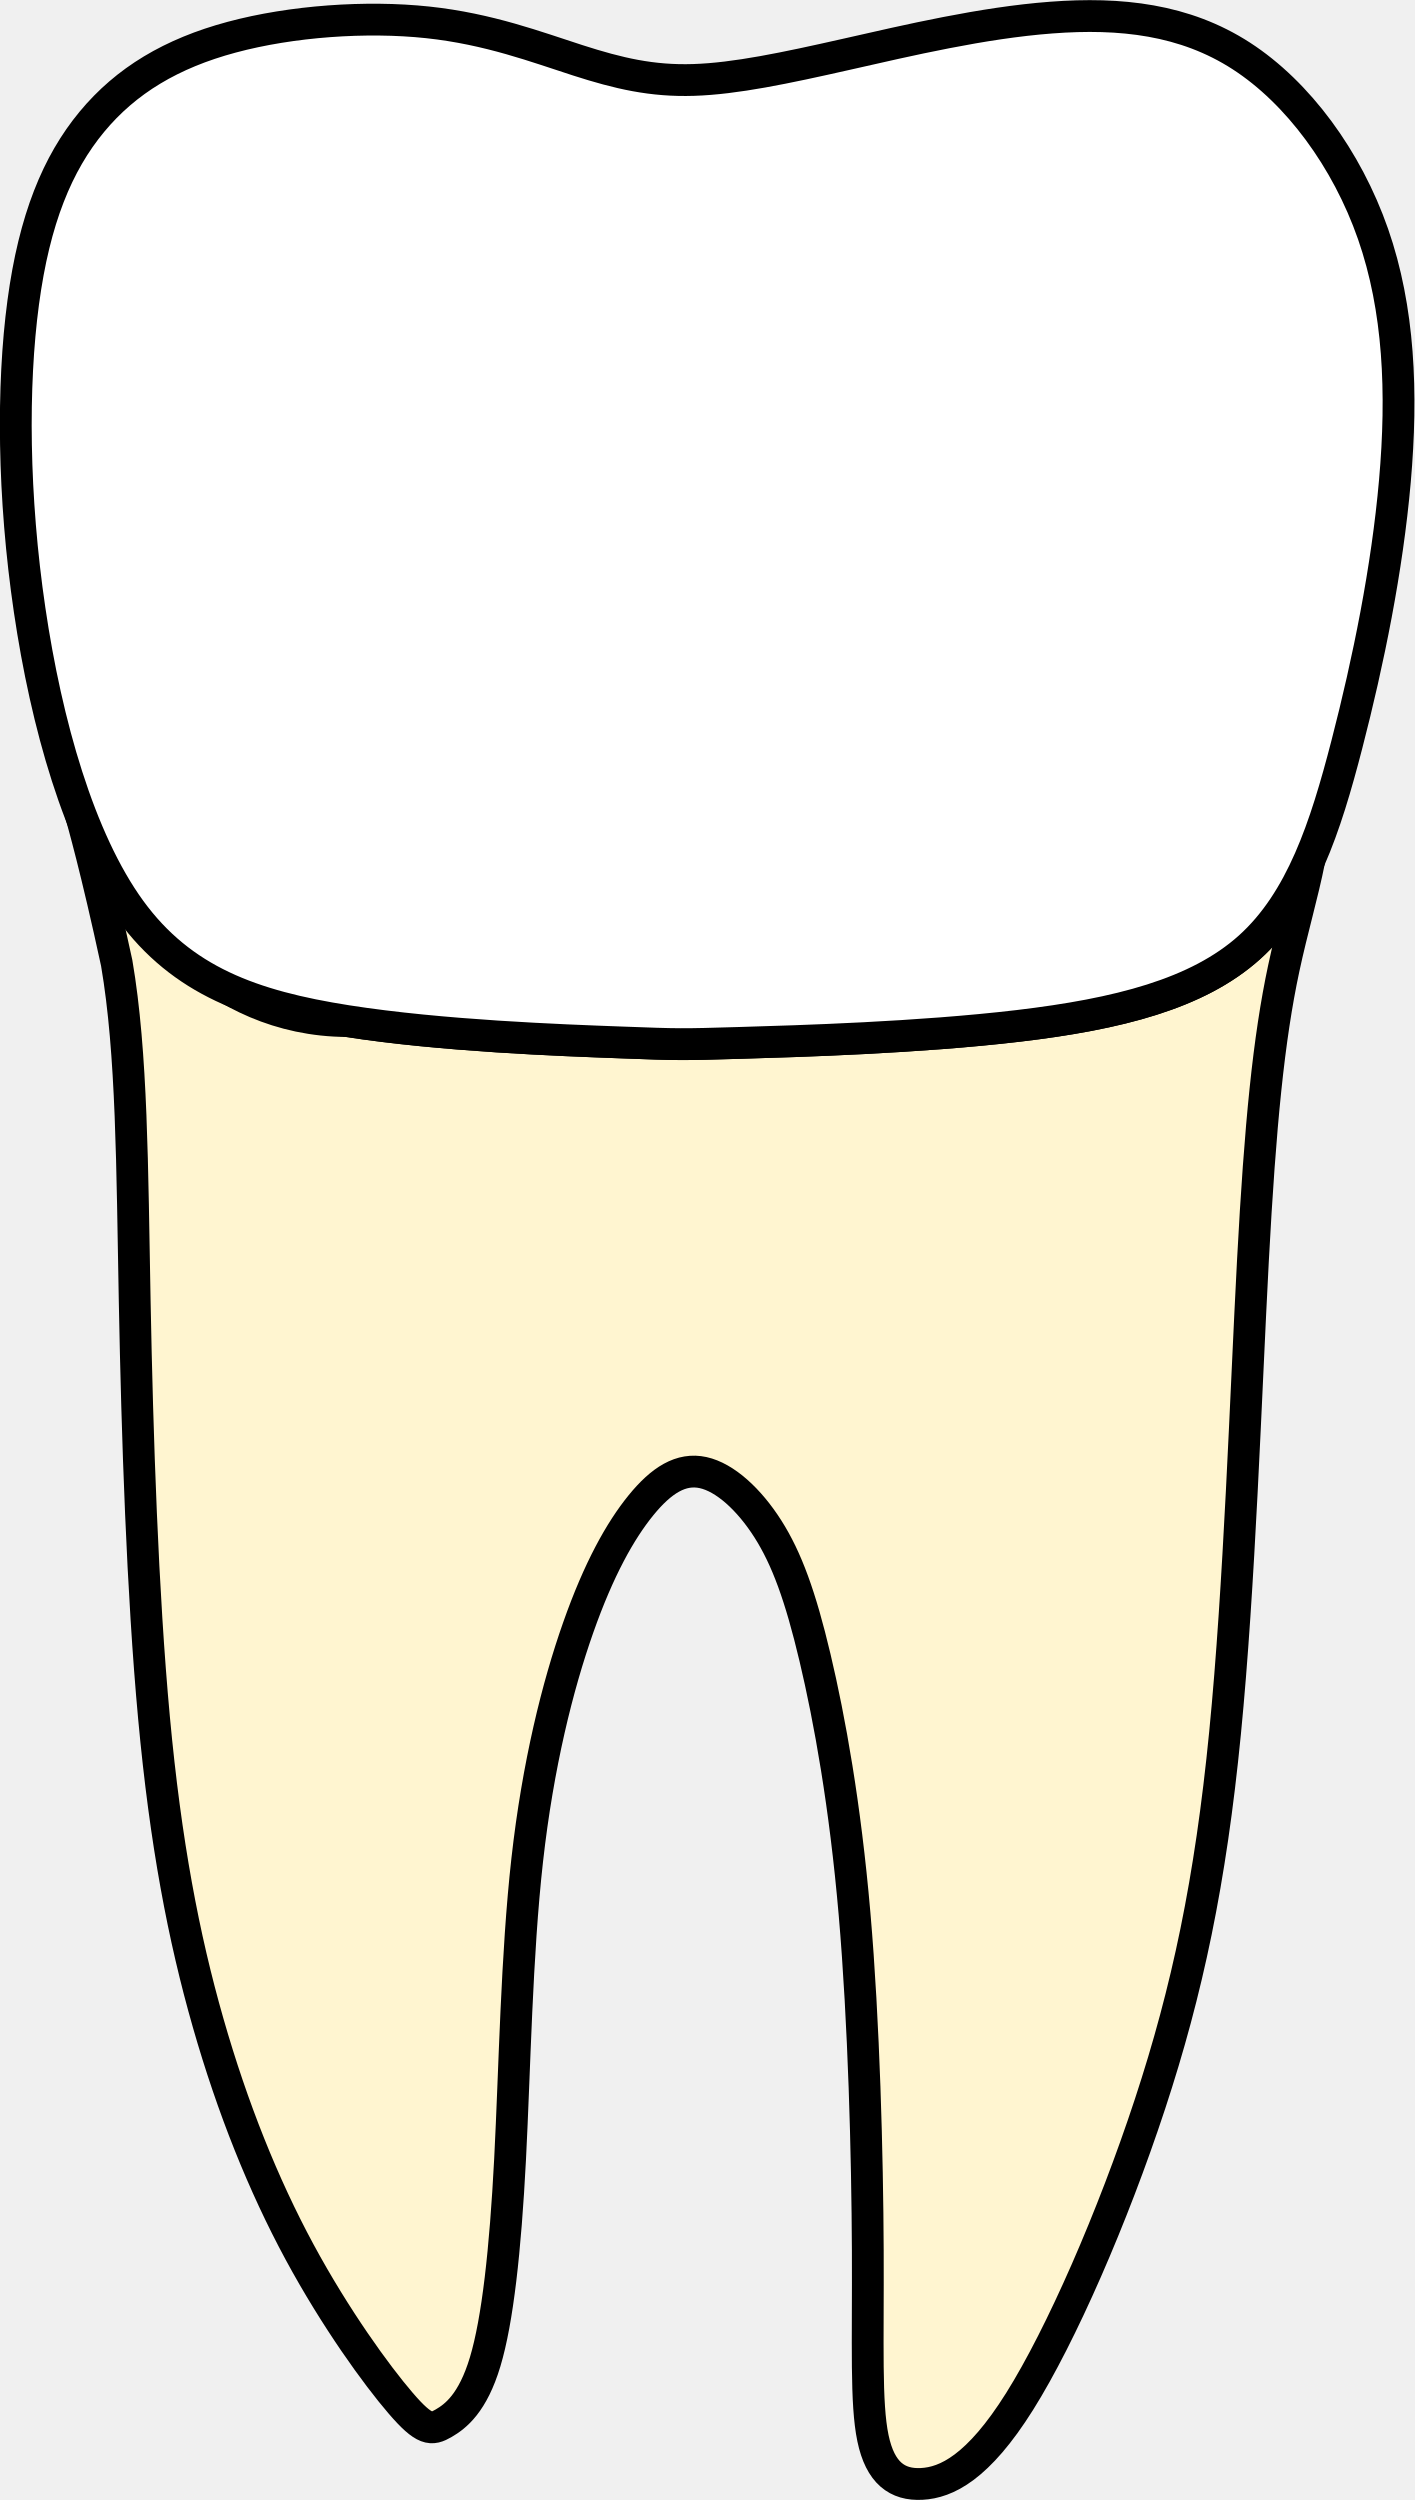
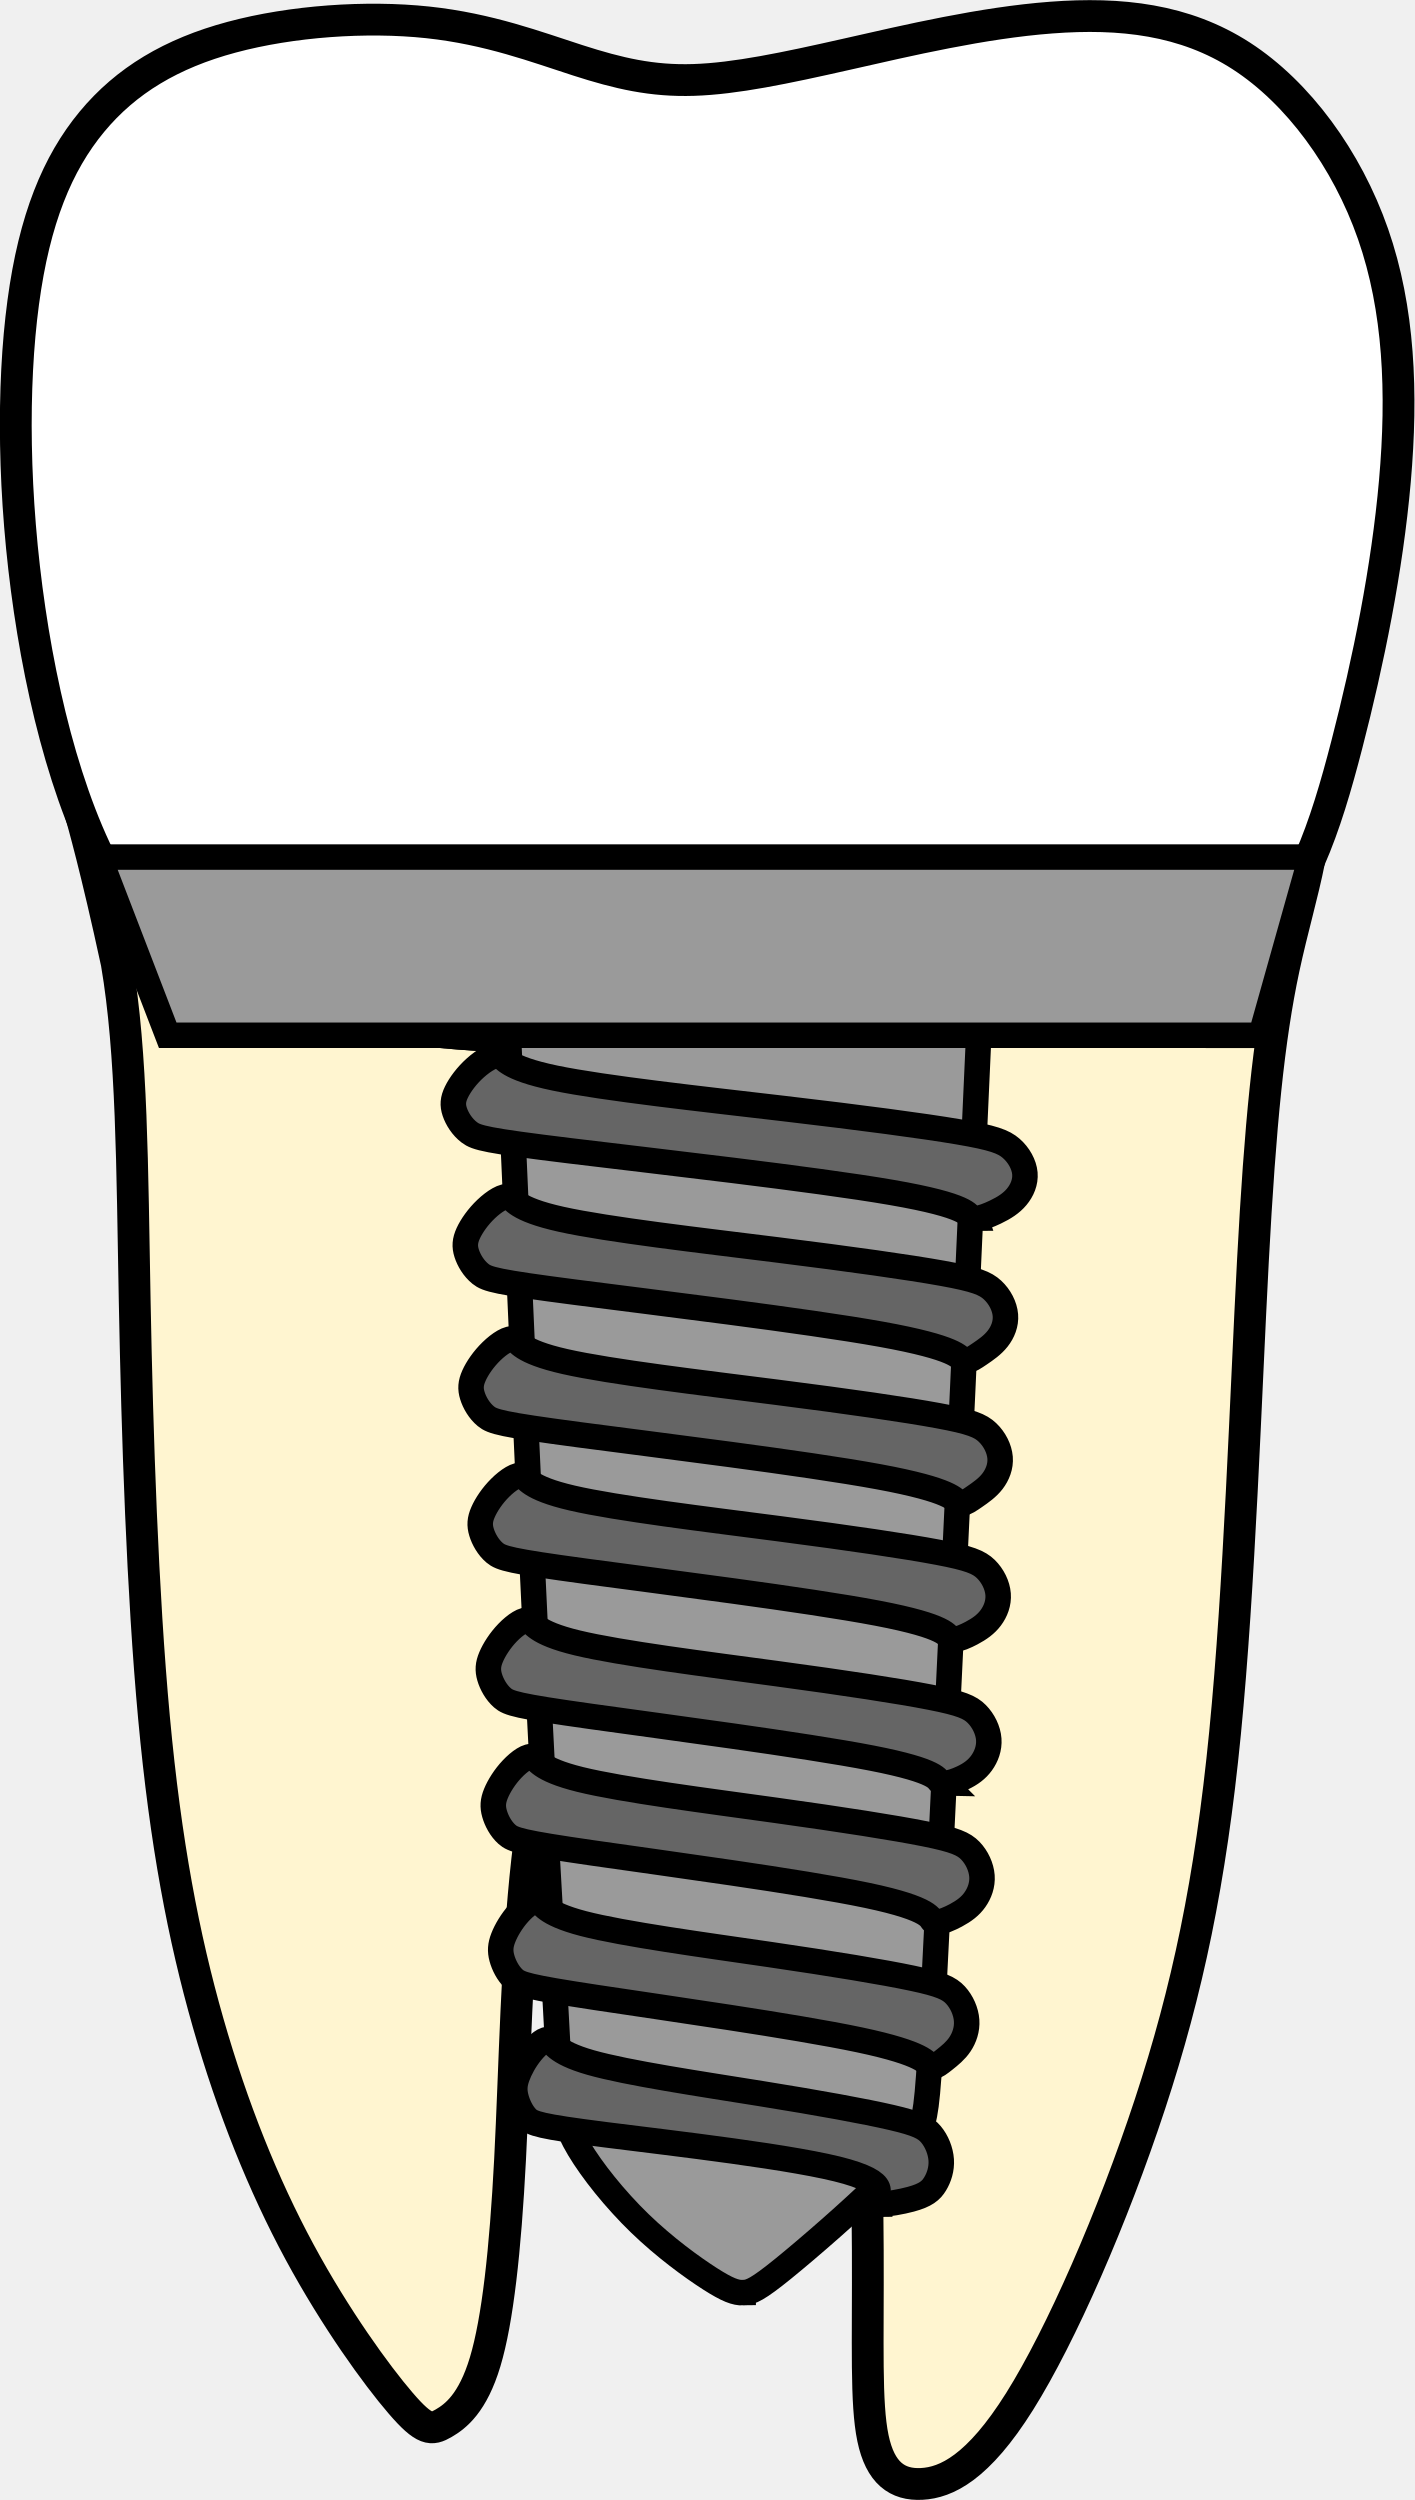
<svg xmlns="http://www.w3.org/2000/svg" width="44.474" height="78.616" viewBox="0 0 44.474 78.616" version="1.1" id="svg1" xml:space="preserve">
  <path id="tooth_47_root" style="fill:#fff5d0;fill-opacity:1;stroke:#000000;stroke-width:1;stroke-dasharray:none" d="m 3.67,30.284 c 0.486,2.84 0.485,6.406 0.566,10.646 0.081,4.239 0.243,9.151 0.607,13.089 0.364,3.938 0.932,6.901 1.701,9.59 0.769,2.689 1.74,5.103 2.873,7.202 1.133,2.099 2.427,3.883 3.183,4.761 0.755,0.878 0.971,0.85 1.349,0.631 0.378,-0.219 0.917,-0.631 1.308,-1.934 0.391,-1.303 0.634,-3.499 0.783,-6.367 0.148,-2.867 0.202,-6.407 0.539,-9.411 0.337,-3.005 0.956,-5.474 1.604,-7.312 0.647,-1.838 1.324,-3.045 1.971,-3.841 0.647,-0.796 1.268,-1.181 1.956,-1.03 0.688,0.151 1.443,0.838 2.037,1.771 0.593,0.933 1.024,2.113 1.482,4.047 0.459,1.935 0.946,4.623 1.243,8.053 0.297,3.43 0.404,7.6 0.417,10.591 0.013,2.991 -0.067,4.803 0.162,5.901 0.229,1.098 0.767,1.48 1.536,1.439 0.769,-0.041 1.768,-0.507 3.076,-2.593 1.308,-2.085 2.927,-5.789 4.101,-9.356 1.173,-3.567 1.901,-6.997 2.359,-11.662 0.459,-4.665 0.648,-10.564 0.877,-14.858 0.229,-4.294 0.498,-6.984 0.97,-9.193 0.266,-1.243 0.593,-2.332 0.804,-3.402 -0.476,1.078 -1.071,2.014 -1.882,2.744 -1.632,1.468 -4.14,2.1 -7.27,2.471 -3.129,0.37 -6.879,0.48 -8.754,0.535 -1.875,0.055 -1.874,0.055 -3.749,-0.015 -1.875,-0.068 -5.626,-0.206 -8.607,-0.672 C 2.405,32.068 1.071,18.253 3.67,30.284 Z" />
  <path style="fill:#ffffff;fill-opacity:1;stroke:#000000;stroke-width:1;stroke-dasharray:none" d="M 19.518,32.78 C 17.644,32.711 13.894,32.574 10.913,32.108 7.932,31.641 5.72,30.845 4.102,28.623 2.483,26.4 1.458,22.751 0.932,19.184 0.406,15.617 0.379,12.132 0.73,9.511 1.08,6.891 1.809,5.135 2.888,3.831 3.967,2.528 5.397,1.677 7.285,1.17 9.173,0.662 11.52,0.498 13.449,0.703 c 1.929,0.206 3.439,0.782 4.721,1.194 1.281,0.412 2.333,0.659 3.642,0.617 1.308,-0.041 2.873,-0.37 4.815,-0.809 1.942,-0.439 4.262,-0.988 6.434,-1.152 2.172,-0.165 4.195,0.055 5.975,1.207 1.78,1.152 3.318,3.238 4.141,5.598 0.823,2.36 0.931,4.994 0.688,7.765 -0.243,2.771 -0.836,5.68 -1.511,8.287 -0.674,2.607 -1.43,4.912 -3.062,6.38 -1.632,1.468 -4.141,2.099 -7.27,2.47 -3.129,0.37 -6.879,0.48 -8.754,0.535 -1.875,0.055 -1.875,0.055 -3.75,-0.015 z" id="tooth_47_crown" />
-   <g id="tooth_47_implant" style="display: none">
+   <g id="tooth_47_implant">
    <path id="tooth_47_implant-1" style="fill:#9a9a9a;fill-opacity:1;stroke:#000000;stroke-width:0.802;stroke-dasharray:none" d="m 23.37,72.097 c -0.238,0.006 -0.487,-0.082 -1.044,-0.438 -0.557,-0.357 -1.42,-0.982 -2.208,-1.745 -0.788,-0.763 -1.502,-1.664 -1.909,-2.346 -0.407,-0.682 -0.506,-1.146 -0.569,-1.728 -0.063,-0.582 -0.086,-1.283 -0.199,-3.304 -0.113,-2.021 -0.314,-5.36 -0.571,-10.527 -0.256,-5.167 -0.569,-12.46 -0.882,-19.454 h 14.789 c -0.213,4.579 -0.425,9.569 -0.682,14.974 -0.256,5.405 -0.556,11.635 -0.731,15.007 -0.175,3.372 -0.225,3.886 -0.407,4.374 -0.181,0.488 -0.495,0.951 -1.333,1.777 -0.838,0.826 -2.203,2.013 -2.997,2.657 -0.795,0.644 -1.02,0.746 -1.257,0.752 z M 5.274,32.555 3.118,26.952 H 41.227 l -1.576,5.604 z" />
    <path id="tooth_47_implant-2" style="fill:#656565;fill-opacity:1;stroke:#000000;stroke-width:0.802;stroke-dasharray:none" d="m 27.664,69.319 c -0.158,0.004 -0.26,-0.016 -0.248,-0.074 0.032,-0.154 0.75,-0.51 -0.782,-0.956 -1.532,-0.446 -5.5,-0.893 -7.592,-1.159 -2.092,-0.266 -2.309,-0.351 -2.478,-0.525 -0.168,-0.174 -0.287,-0.437 -0.342,-0.659 -0.054,-0.221 -0.044,-0.402 0.041,-0.639 0.084,-0.237 0.242,-0.53 0.444,-0.777 0.201,-0.246 0.445,-0.445 0.571,-0.384 0.125,0.061 0.131,0.381 1.294,0.713 1.163,0.332 3.484,0.675 5.352,0.976 1.868,0.301 3.284,0.56 4.11,0.752 0.827,0.192 1.063,0.317 1.243,0.532 0.18,0.215 0.302,0.518 0.321,0.803 0.018,0.285 -0.068,0.552 -0.194,0.757 -0.125,0.206 -0.29,0.351 -0.764,0.479 -0.296,0.08 -0.713,0.154 -0.976,0.16 z m 1.669,-4.329 c -0.034,0.003 -0.065,-0.004 -0.092,-0.025 C 29.135,64.882 29.092,64.583 27.031,64.147 24.971,63.711 20.893,63.14 18.735,62.812 16.577,62.484 16.339,62.398 16.155,62.225 c -0.184,-0.173 -0.314,-0.433 -0.373,-0.653 -0.059,-0.22 -0.048,-0.4 0.044,-0.636 0.092,-0.236 0.264,-0.528 0.484,-0.773 0.22,-0.245 0.488,-0.443 0.625,-0.382 0.137,0.061 0.143,0.379 1.414,0.71 1.271,0.33 3.806,0.672 5.847,0.97 2.041,0.299 3.587,0.556 4.491,0.747 0.903,0.191 1.163,0.317 1.36,0.53 0.197,0.213 0.331,0.515 0.35,0.798 0.02,0.283 -0.074,0.548 -0.211,0.752 -0.137,0.204 -0.318,0.349 -0.493,0.488 -0.131,0.104 -0.259,0.205 -0.359,0.215 z m 0.134,-4.54 c -0.052,0.004 -0.094,-0.002 -0.122,-0.023 -0.112,-0.083 0.004,-0.387 -2.076,-0.824 -2.08,-0.437 -6.357,-1.006 -8.62,-1.333 -2.264,-0.327 -2.514,-0.412 -2.707,-0.585 -0.193,-0.172 -0.329,-0.432 -0.391,-0.652 -0.062,-0.219 -0.052,-0.397 0.044,-0.632 0.096,-0.235 0.278,-0.527 0.509,-0.771 0.231,-0.244 0.511,-0.441 0.655,-0.38 0.144,0.06 0.151,0.379 1.485,0.708 1.333,0.329 3.991,0.669 6.132,0.967 2.141,0.298 3.763,0.553 4.711,0.743 0.947,0.19 1.22,0.316 1.426,0.528 0.206,0.213 0.345,0.514 0.366,0.796 0.021,0.282 -0.078,0.545 -0.222,0.748 -0.144,0.204 -0.333,0.348 -0.597,0.49 -0.198,0.106 -0.438,0.209 -0.593,0.22 z m 0.225,-4.369 c -0.05,-2.32e-4 -0.091,-0.009 -0.12,-0.03 -0.114,-0.083 -0.02,-0.349 -2.163,-0.766 -2.143,-0.417 -6.523,-0.986 -8.84,-1.312 -2.318,-0.326 -2.573,-0.411 -2.77,-0.583 -0.197,-0.172 -0.338,-0.431 -0.402,-0.65 -0.064,-0.219 -0.053,-0.398 0.046,-0.632 0.099,-0.235 0.285,-0.526 0.521,-0.77 0.236,-0.244 0.524,-0.441 0.671,-0.38 0.147,0.06 0.155,0.378 1.52,0.706 1.365,0.329 4.086,0.67 6.278,0.967 2.192,0.297 3.853,0.551 4.823,0.741 0.97,0.19 1.249,0.314 1.46,0.527 0.211,0.212 0.356,0.513 0.377,0.794 0.021,0.282 -0.08,0.545 -0.227,0.748 -0.147,0.203 -0.34,0.346 -0.599,0.468 -0.194,0.092 -0.425,0.172 -0.576,0.171 z m 0.312,-4.528 c -0.048,0.002 -0.088,-0.007 -0.118,-0.028 -0.118,-0.082 -0.057,-0.369 -2.293,-0.796 -2.236,-0.427 -6.769,-0.992 -9.168,-1.317 -2.399,-0.325 -2.664,-0.41 -2.869,-0.581 -0.204,-0.172 -0.348,-0.431 -0.414,-0.65 -0.066,-0.218 -0.055,-0.396 0.048,-0.63 0.102,-0.234 0.294,-0.523 0.539,-0.766 0.244,-0.243 0.542,-0.441 0.694,-0.38 0.152,0.06 0.16,0.377 1.573,0.704 1.413,0.328 4.231,0.667 6.5,0.963 2.269,0.296 3.987,0.55 4.991,0.74 1.004,0.189 1.294,0.315 1.513,0.527 0.218,0.212 0.365,0.512 0.387,0.792 0.022,0.281 -0.082,0.544 -0.234,0.747 -0.152,0.203 -0.353,0.345 -0.602,0.477 -0.187,0.099 -0.401,0.193 -0.546,0.199 z m 0.236,-4.276 c -0.038,0.003 -0.072,-0.004 -0.102,-0.025 -0.121,-0.082 -0.17,-0.382 -2.509,-0.814 -2.34,-0.432 -6.971,-0.996 -9.421,-1.321 -2.45,-0.325 -2.72,-0.41 -2.929,-0.581 -0.209,-0.171 -0.357,-0.43 -0.424,-0.648 -0.068,-0.218 -0.055,-0.395 0.049,-0.629 0.104,-0.234 0.301,-0.523 0.551,-0.766 0.25,-0.243 0.552,-0.439 0.708,-0.379 0.156,0.06 0.163,0.376 1.606,0.703 1.443,0.327 4.322,0.666 6.639,0.962 2.317,0.296 4.074,0.55 5.1,0.74 1.026,0.189 1.32,0.313 1.543,0.525 0.223,0.211 0.375,0.51 0.398,0.791 0.023,0.28 -0.084,0.542 -0.239,0.745 -0.156,0.203 -0.361,0.345 -0.56,0.483 -0.149,0.103 -0.294,0.206 -0.409,0.215 z m 0.143,-4.484 c -0.039,0.003 -0.075,-0.004 -0.106,-0.025 -0.123,-0.082 -0.173,-0.379 -2.562,-0.81 -2.389,-0.431 -7.115,-0.996 -9.617,-1.321 -2.502,-0.324 -2.777,-0.408 -2.99,-0.579 -0.213,-0.171 -0.364,-0.429 -0.433,-0.646 -0.069,-0.218 -0.057,-0.395 0.049,-0.629 0.107,-0.233 0.309,-0.522 0.564,-0.764 0.255,-0.242 0.563,-0.439 0.722,-0.379 0.159,0.06 0.168,0.376 1.641,0.703 1.473,0.327 4.412,0.664 6.778,0.96 2.366,0.296 4.159,0.549 5.206,0.738 1.047,0.189 1.348,0.314 1.576,0.525 0.228,0.211 0.382,0.509 0.405,0.789 0.023,0.28 -0.086,0.541 -0.245,0.743 -0.159,0.202 -0.368,0.345 -0.571,0.483 -0.152,0.103 -0.301,0.204 -0.417,0.213 z m 0.303,-4.471 c -0.054,0.002 -0.099,-0.006 -0.132,-0.026 -0.131,-0.082 -0.054,-0.372 -2.516,-0.798 -2.463,-0.426 -7.466,-0.987 -10.114,-1.31 -2.648,-0.323 -2.939,-0.407 -3.165,-0.578 -0.226,-0.17 -0.385,-0.428 -0.458,-0.645 -0.073,-0.217 -0.06,-0.393 0.053,-0.625 0.113,-0.232 0.325,-0.52 0.595,-0.761 0.27,-0.241 0.596,-0.437 0.764,-0.377 0.168,0.06 0.177,0.374 1.736,0.699 1.559,0.325 4.671,0.662 7.174,0.956 2.504,0.294 4.4,0.546 5.508,0.734 1.108,0.188 1.427,0.311 1.668,0.521 0.241,0.21 0.405,0.507 0.43,0.785 0.024,0.279 -0.091,0.54 -0.259,0.741 -0.168,0.201 -0.389,0.343 -0.669,0.477 -0.21,0.101 -0.453,0.197 -0.616,0.204 z" />
  </g>
</svg>
